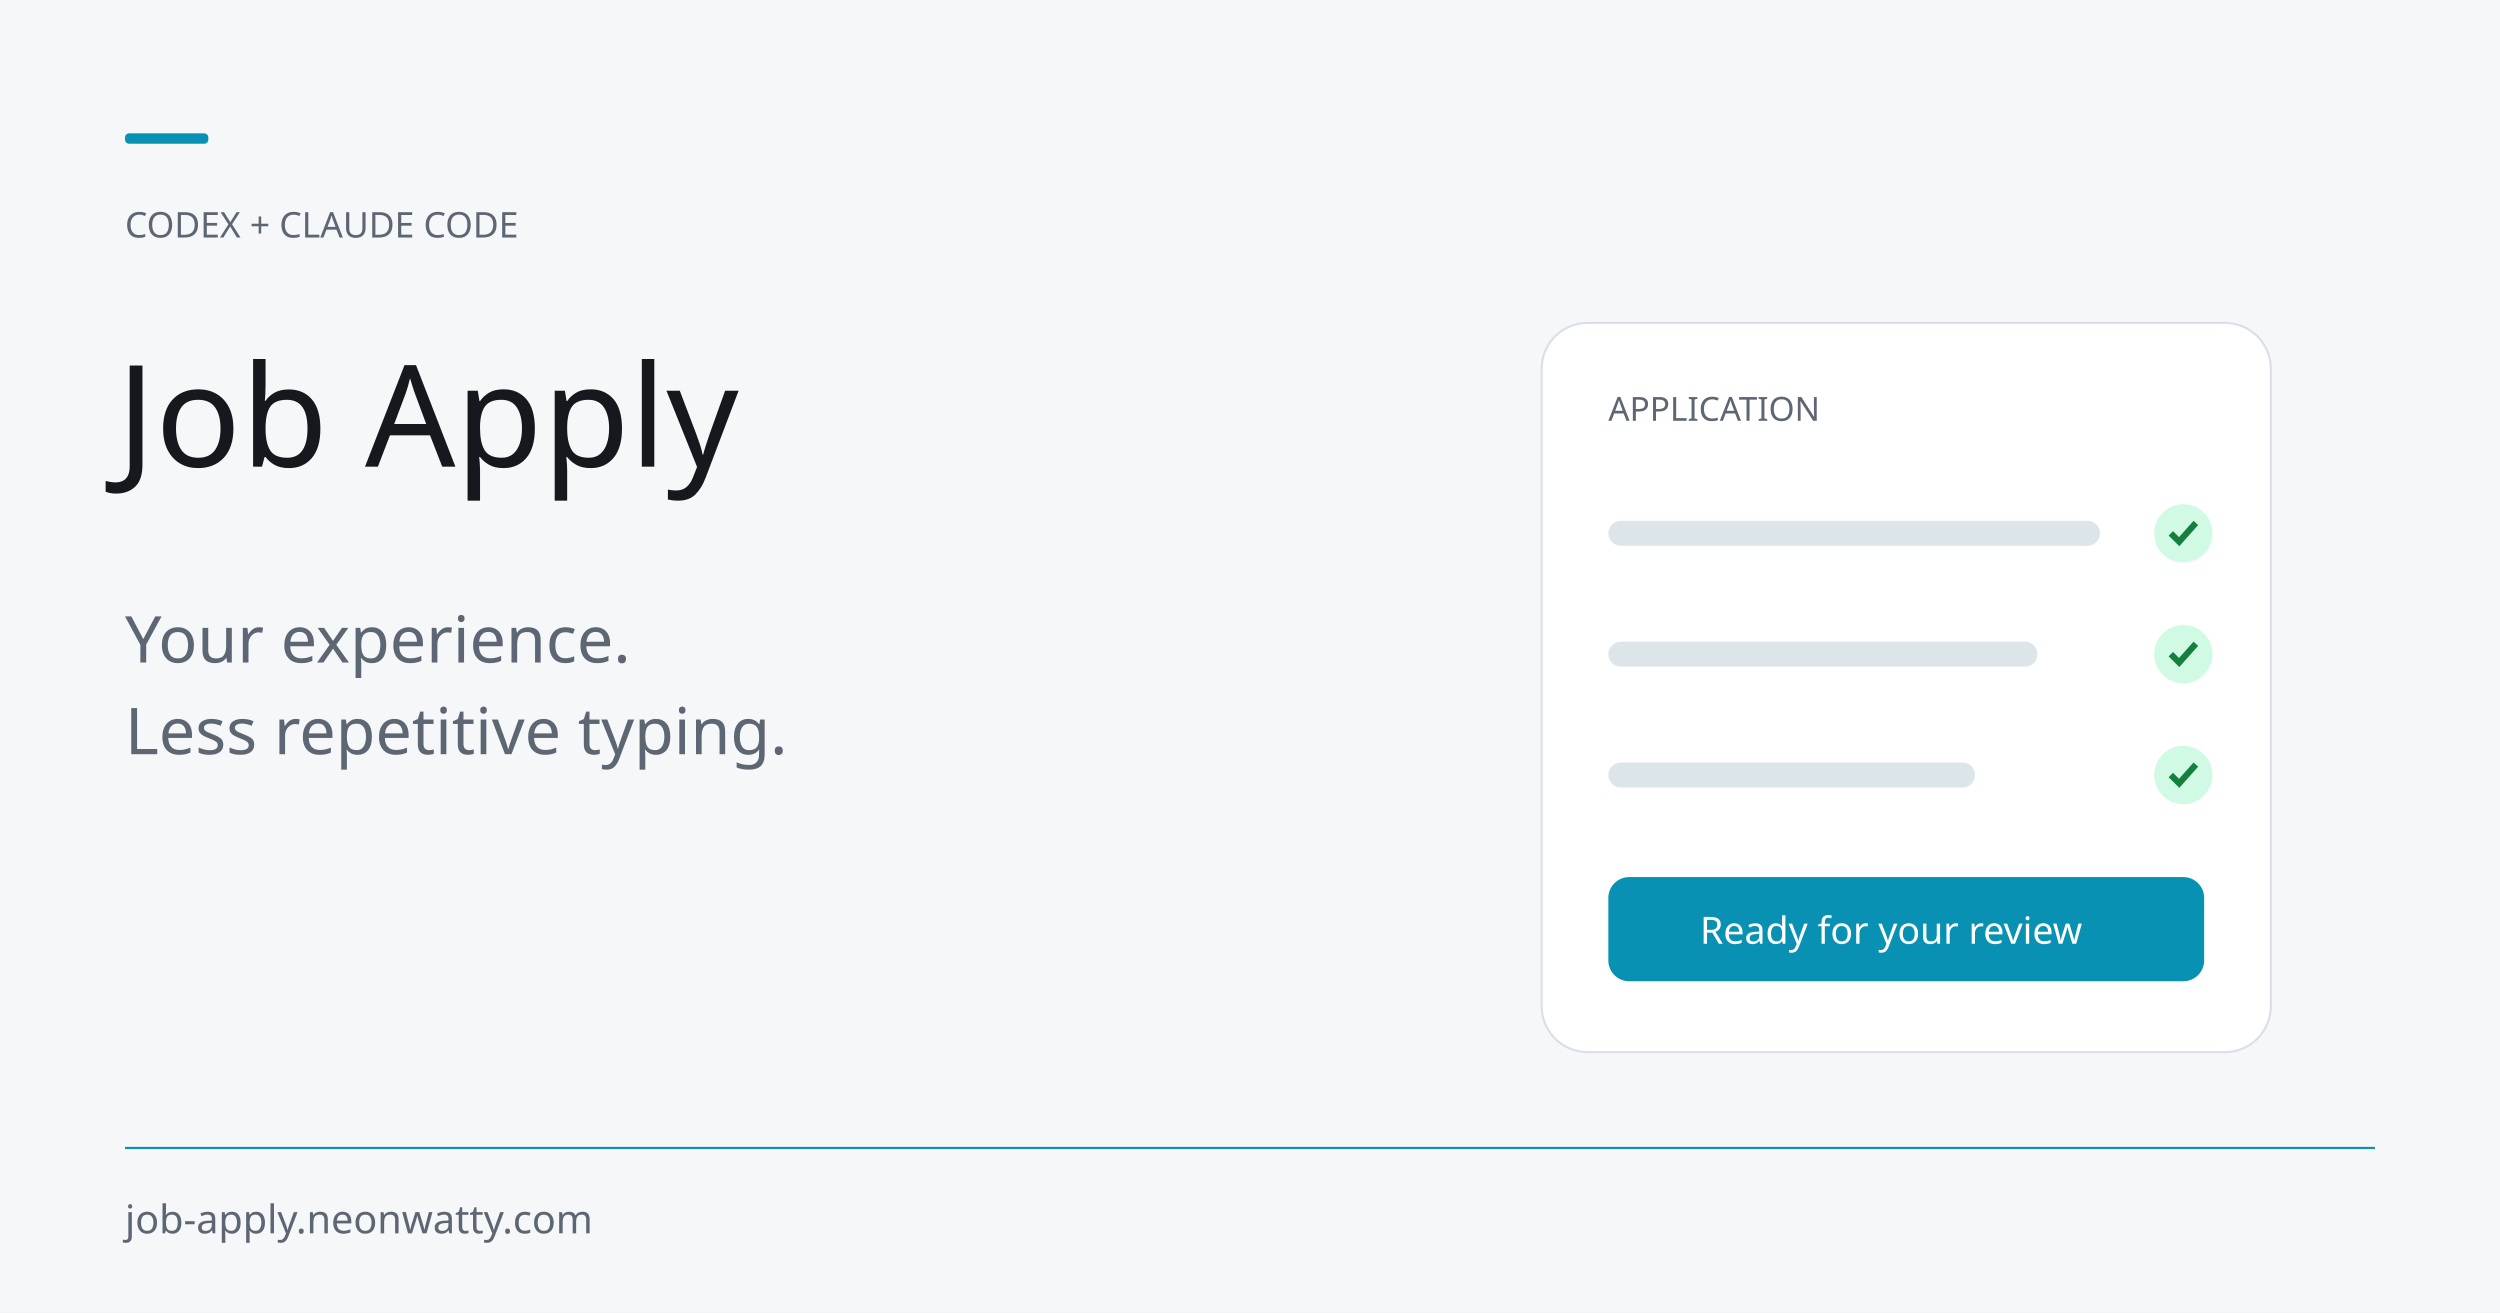
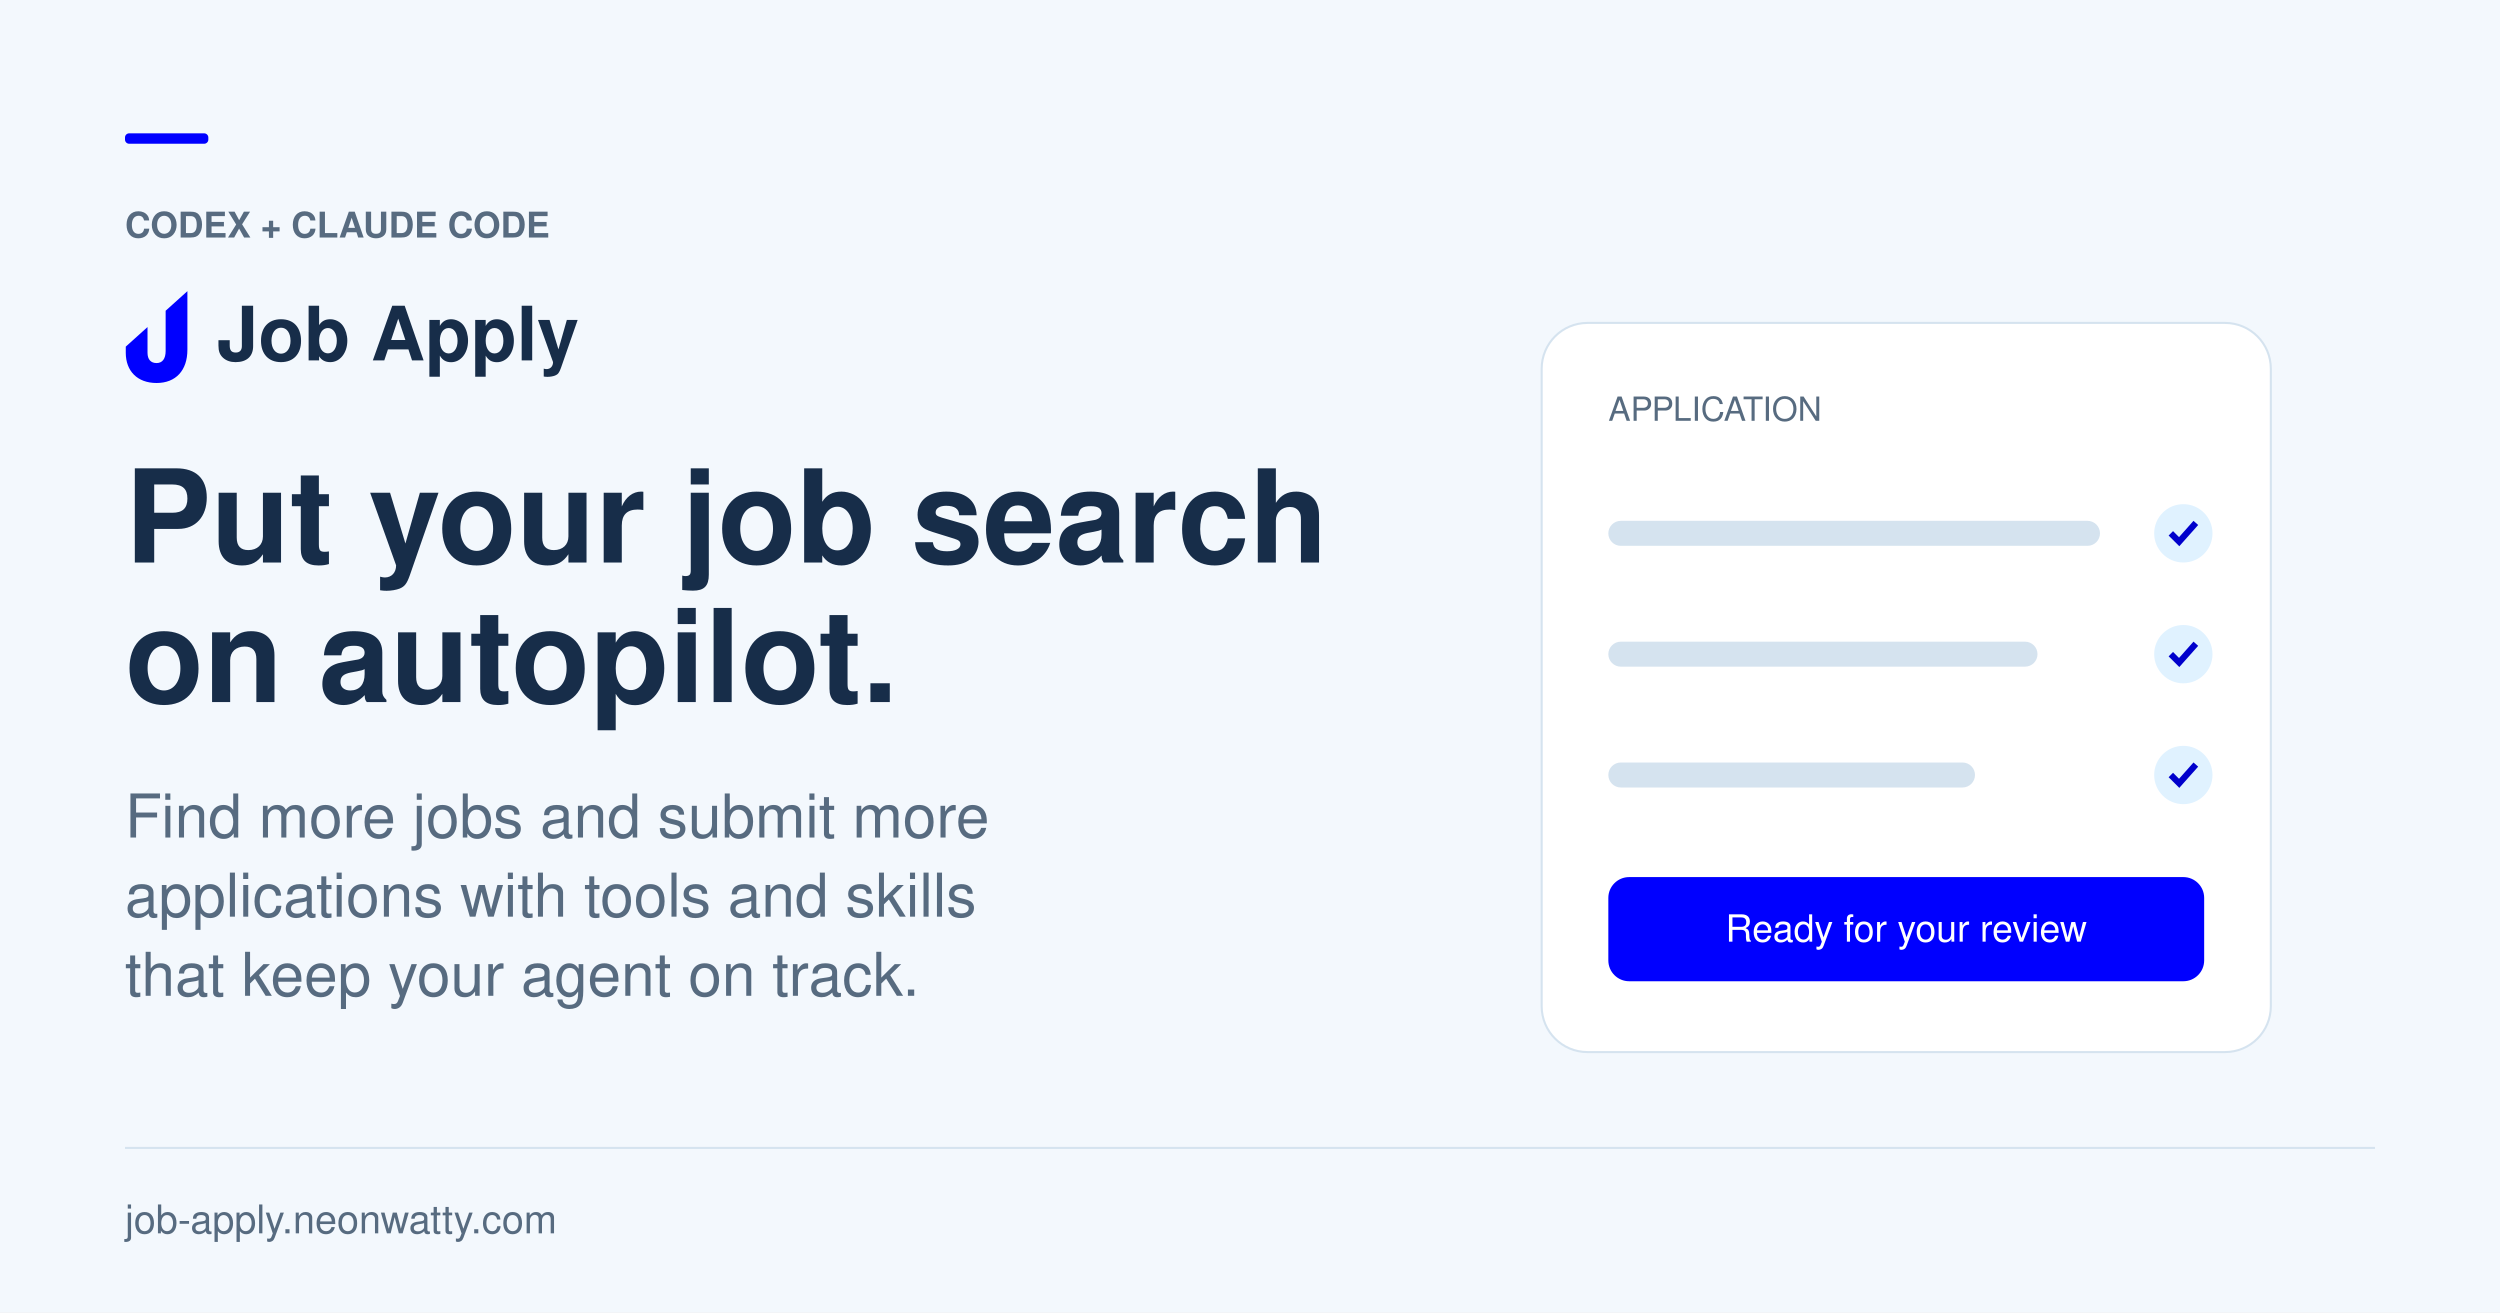
- <svg xmlns="http://www.w3.org/2000/svg" width="1200" height="630" viewBox="0 0 1200 630">
-   <rect x="0" y="0" width="1200" height="630" rx="0" fill="#f6f7f9" />
-   <rect x="60" y="64" width="40" height="5" rx="2" fill="#0891b2" />
-   <text x="60" y="114" font-family="Geist" font-size="17" fill="#5d6673">CODEX + CLAUDE CODE</text>
-   <text x="56" y="224" font-family="Geist" font-size="68" fill="#15181d">Job Apply</text>
-   <text x="60" y="318" font-family="Geist" font-size="31" fill="#5d6673">Your experience.</text>
-   <text x="60" y="362" font-family="Geist" font-size="31" fill="#5d6673">Less repetitive typing.</text>
-   <rect x="740" y="155" width="350" height="350" rx="22" fill="#ffffff" stroke="#d9dee7" />
-   <text x="772" y="202" font-family="Geist" font-size="16" fill="#5d6673">APPLICATION</text>
-   <rect x="772" y="250" width="236" height="12" rx="6" fill="#dce6ea" />
-   <circle cx="1048" cy="256" r="14" fill="#d1fae5" />
-   <path d="m1042 256 4 4 8-9" stroke="#15803d" stroke-width="3" fill="none" />
-   <rect x="772" y="308" width="206" height="12" rx="6" fill="#dce6ea" />
-   <circle cx="1048" cy="314" r="14" fill="#d1fae5" />
-   <path d="m1042 314 4 4 8-9" stroke="#15803d" stroke-width="3" fill="none" />
-   <rect x="772" y="366" width="176" height="12" rx="6" fill="#dce6ea" />
-   <circle cx="1048" cy="372" r="14" fill="#d1fae5" />
-   <path d="m1042 372 4 4 8-9" stroke="#15803d" stroke-width="3" fill="none" />
-   <rect x="772" y="421" width="286" height="50" rx="10" fill="#0891b2" />
-   <text x="816" y="453" font-family="Geist" font-size="18" fill="#ffffff">Ready for your review</text>
-   <path d="M60 551L1140 551" fill="none" stroke="#0891b2" stroke-width="1" />
-   <text x="60" y="592" font-family="Geist" font-size="19" fill="#5d6673">job-apply.neonwatty.com</text>
+ <svg xmlns="http://www.w3.org/2000/svg" width="1200" height="630" viewBox="0 0 1200 630" role="img" aria-labelledby="title">
+   <rect width="1200" height="630" fill="#f3f8fd" />
+   <rect x="60" y="64" width="40" height="5" rx="2" fill="#0000ff" />
+   <g font-family="Helvetica, Arial, sans-serif">
+     <text x="60" y="114" font-size="17" font-weight="600" fill="#576b80">CODEX + CLAUDE CODE</text>
+     <path transform="translate(45 127) scale(.145)" fill="#0000ff" d="M310 88V282C310 350 272 392 208 392C144 392 106 352 106 292V271.6L178 206.8V292C178 314 189 326 208 326C227 326 238 312 238 286V152.8Z" />
+     <text x="104" y="173" font-size="36" font-weight="700" fill="#172d49">Job Apply</text>
+     <text x="60" y="270" font-size="62" font-weight="700" fill="#172d49">
+       <tspan x="60">Put your job search</tspan>
+       <tspan x="60" dy="67">on autopilot.</tspan>
+     </text>
+     <text x="60" y="402" font-size="29" fill="#576b80">
+       <tspan x="60">Find more jobs and submit more</tspan>
+       <tspan x="60" dy="38">applications with tools and skills</tspan>
+       <tspan x="60" dy="38">that keep your agent on track.</tspan>
+     </text>
+     <rect x="740" y="155" width="350" height="350" rx="22" fill="#ffffff" stroke="#d5e3ef" />
+     <text x="772" y="202" font-size="16" fill="#576b80">APPLICATION</text>
+     <g fill="#d5e3ef">
+       <rect x="772" y="250" width="236" height="12" rx="6" />
+       <rect x="772" y="308" width="206" height="12" rx="6" />
+       <rect x="772" y="366" width="176" height="12" rx="6" />
+     </g>
+     <g fill="#e0f2ff">
+       <circle cx="1048" cy="256" r="14" />
+       <circle cx="1048" cy="314" r="14" />
+       <circle cx="1048" cy="372" r="14" />
+     </g>
+     <path d="M1042 256l4 4 8-9m-12 63 4 4 8-9m-12 63 4 4 8-9" fill="none" stroke="#0000cc" stroke-width="3" />
+     <rect x="772" y="421" width="286" height="50" rx="10" fill="#0000ff" />
+     <text x="915" y="452" text-anchor="middle" font-size="18" fill="#ffffff">Ready for your review</text>
+     <path d="M60 551H1140" stroke="#d5e3ef" />
+     <text x="60" y="592" font-size="19" fill="#576b80">job-apply.neonwatty.com</text>
+   </g>
</svg>
